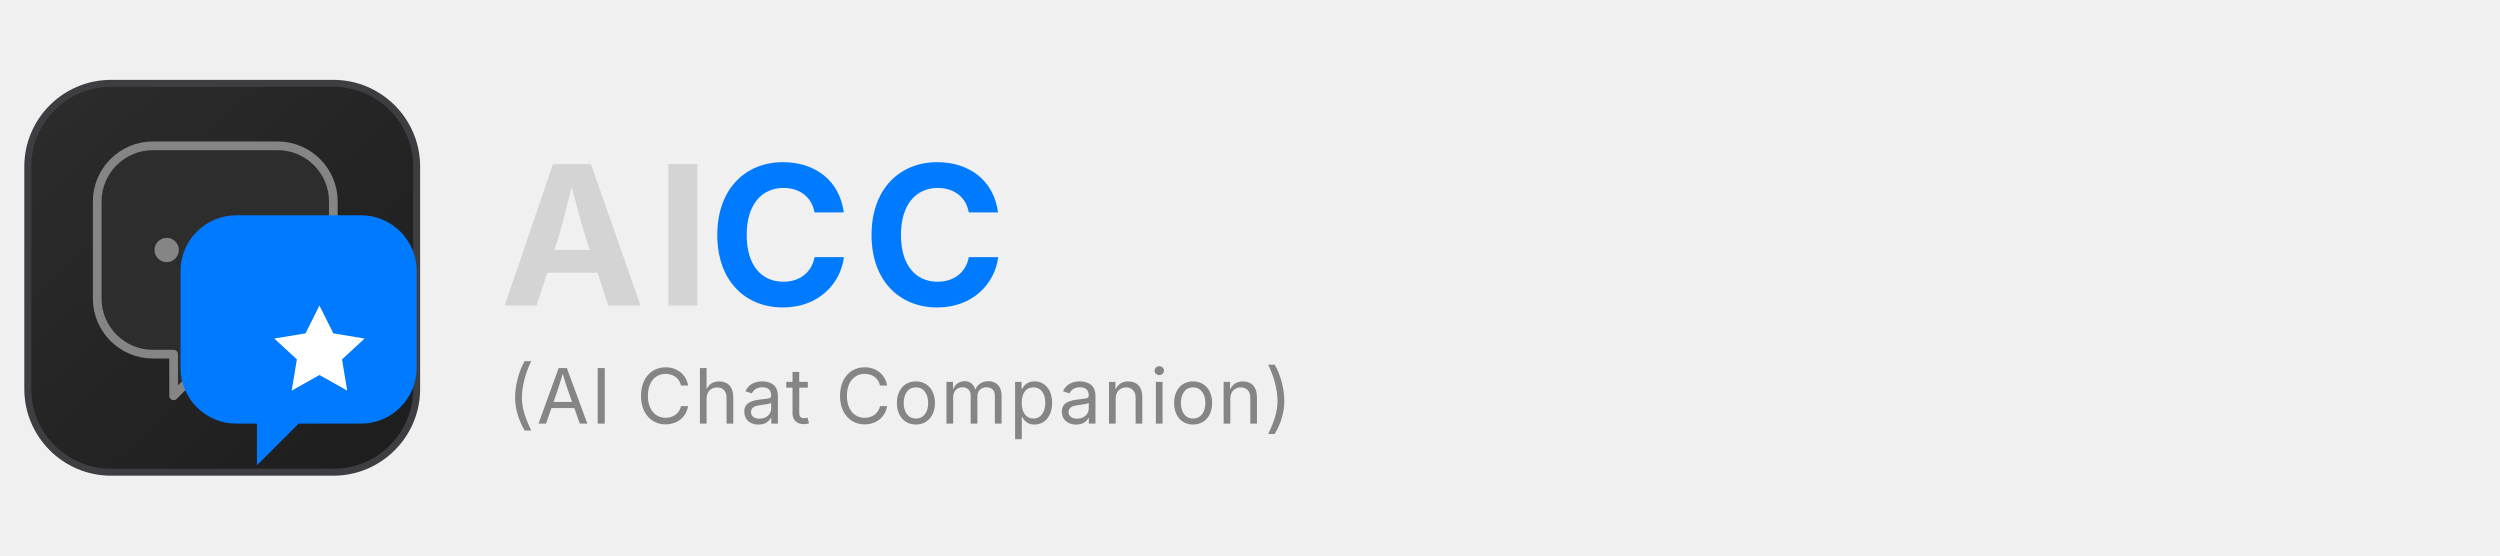
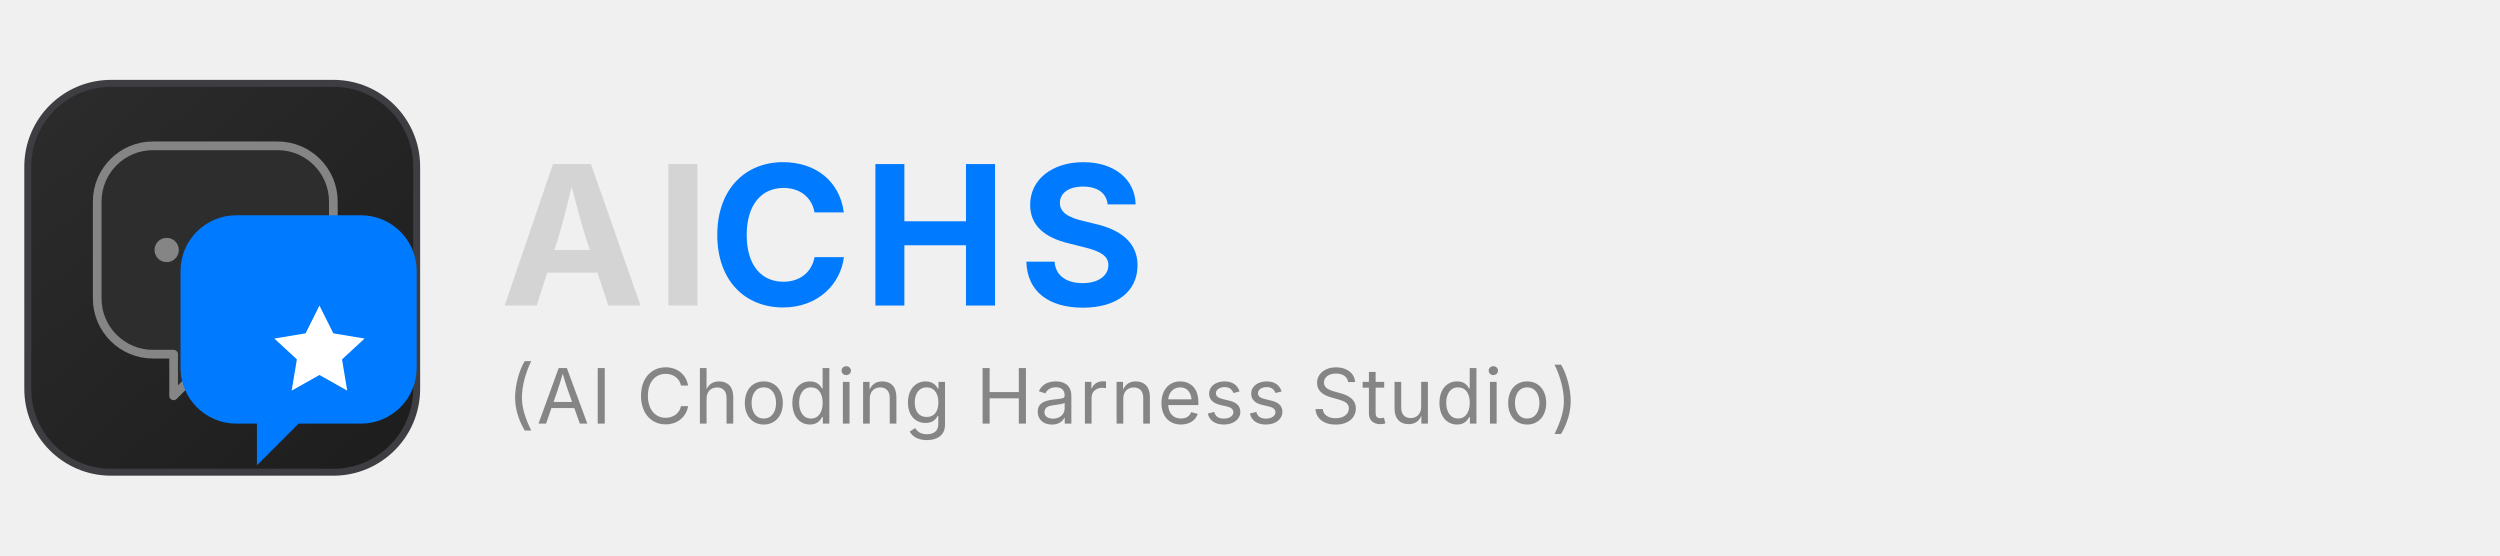
<svg xmlns="http://www.w3.org/2000/svg" viewBox="0 0 720 160" fill="none">
  <defs>
    <linearGradient id="icon-bg" x1="12" y1="8" x2="116" y2="120" gradientUnits="userSpaceOnUse">
      <stop stop-color="#2d2d2d" />
      <stop offset="1" stop-color="#1e1e1e" />
    </linearGradient>
  </defs>
  <rect x="8" y="24" width="112" height="112" rx="24" fill="url(#icon-bg)" stroke="#3e3e42" stroke-width="2" />
  <path d="M28 58c0-8.8 7.2-16 16-16h36c8.8 0 16 7.2 16 16v28c0 8.8-7.2 16-16 16h-18l-12 12v-12h-6c-8.8 0-16-7.2-16-16V58z" fill="#2d2d2d" stroke="#858585" stroke-width="2.5" stroke-linejoin="round" />
  <circle cx="48" cy="72" r="3.5" fill="#858585" />
  <circle cx="60" cy="72" r="3.5" fill="#858585" />
  <circle cx="72" cy="72" r="3.5" fill="#858585" />
  <path d="M52 78c0-8.8 7.2-16 16-16h36c8.8 0 16 7.2 16 16v28c0 8.8-7.2 16-16 16h-18l-12 12v-12h-6c-8.8 0-16-7.2-16-16V78z" fill="#007AFF" />
  <path d="M92 88l4 8 9 1.5-6.5 6 1.5 9-8-4.5-8 4.5 1.5-9-6.5-6 9-1.5z" fill="#ffffff" />
  <text x="144" y="88" font-family="system-ui, -apple-system, BlinkMacSystemFont, 'Segoe UI', sans-serif" font-size="56" font-weight="700" letter-spacing="3" fill="#d4d4d4">AI</text>
-   <text x="204" y="88" font-family="system-ui, -apple-system, BlinkMacSystemFont, 'Segoe UI', sans-serif" font-size="56" font-weight="700" letter-spacing="3" fill="#007AFF">CC</text>
-   <text x="146" y="122" font-family="system-ui, -apple-system, BlinkMacSystemFont, 'Segoe UI', sans-serif" font-size="22" font-weight="400" letter-spacing="0.5" fill="#858585">(AI Chat Companion)</text>
+   <text x="204" y="88" font-family="system-ui, -apple-system, BlinkMacSystemFont, 'Segoe UI', sans-serif" font-size="56" font-weight="700" letter-spacing="3" fill="#007AFF">CHS</text>
+   <text x="146" y="122" font-family="system-ui, -apple-system, BlinkMacSystemFont, 'Segoe UI', sans-serif" font-size="22" font-weight="400" letter-spacing="0.5" fill="#858585">(AI Choding Harness Studio)</text>
</svg>
